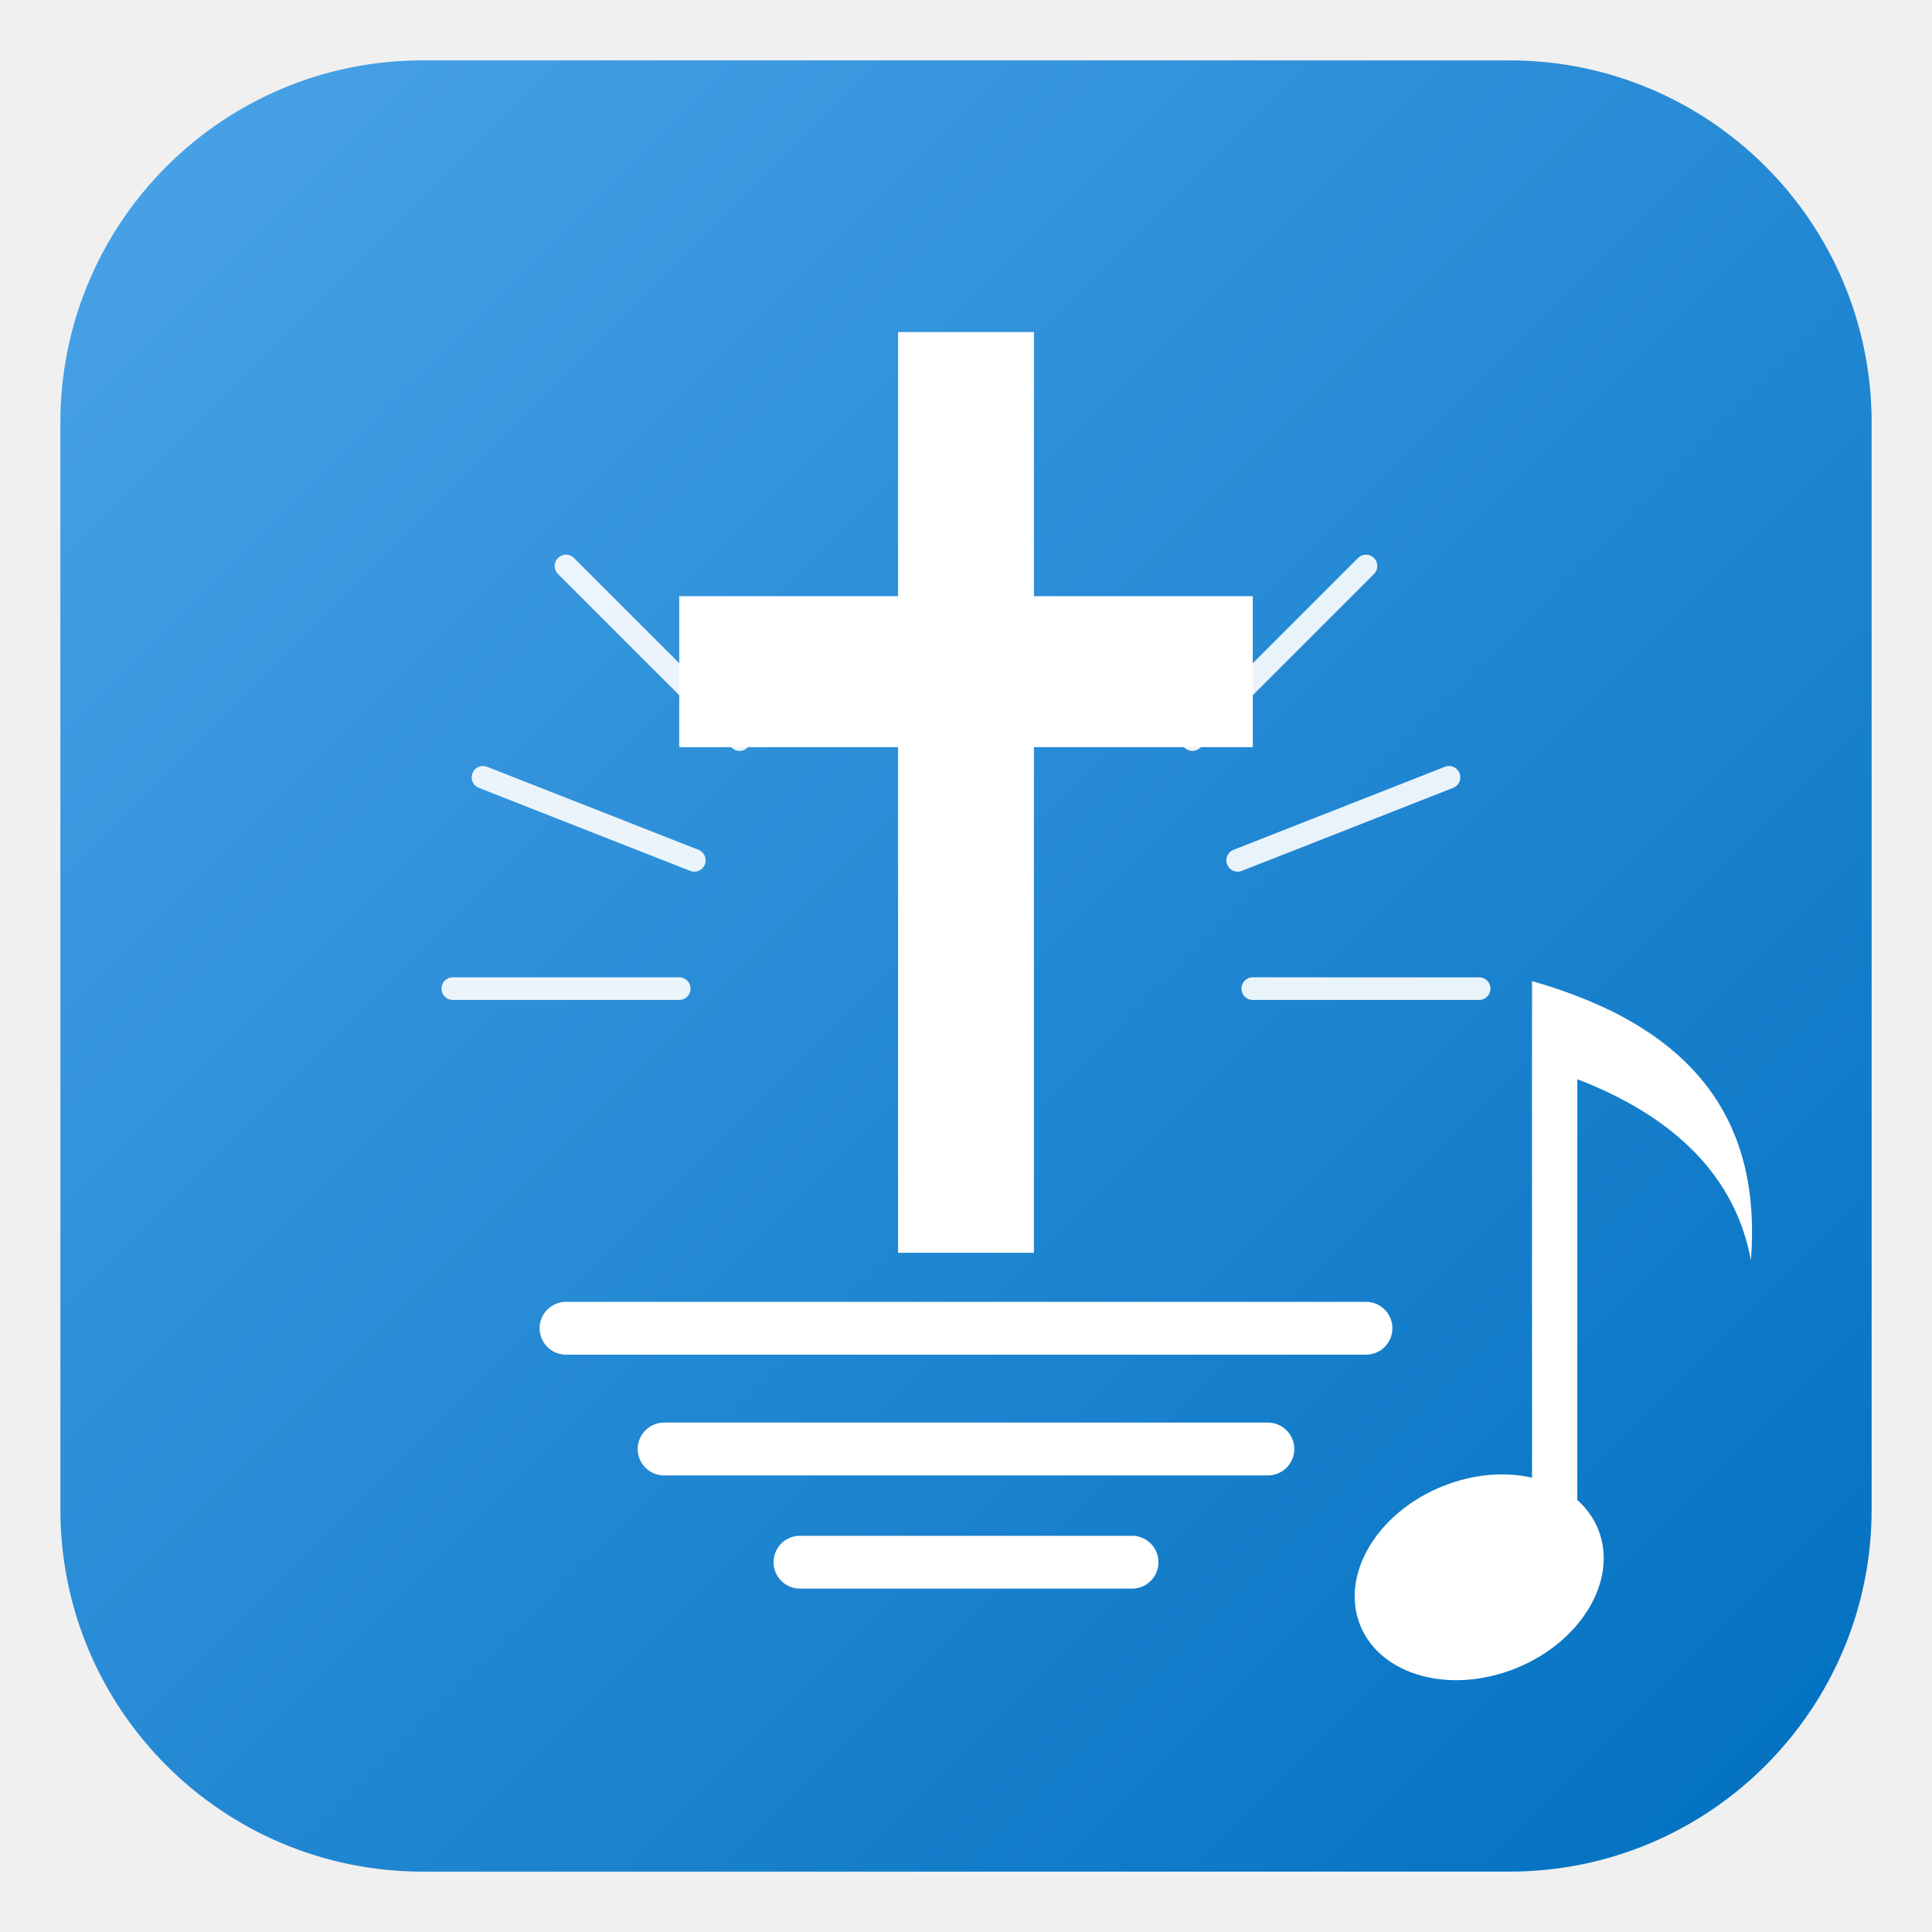
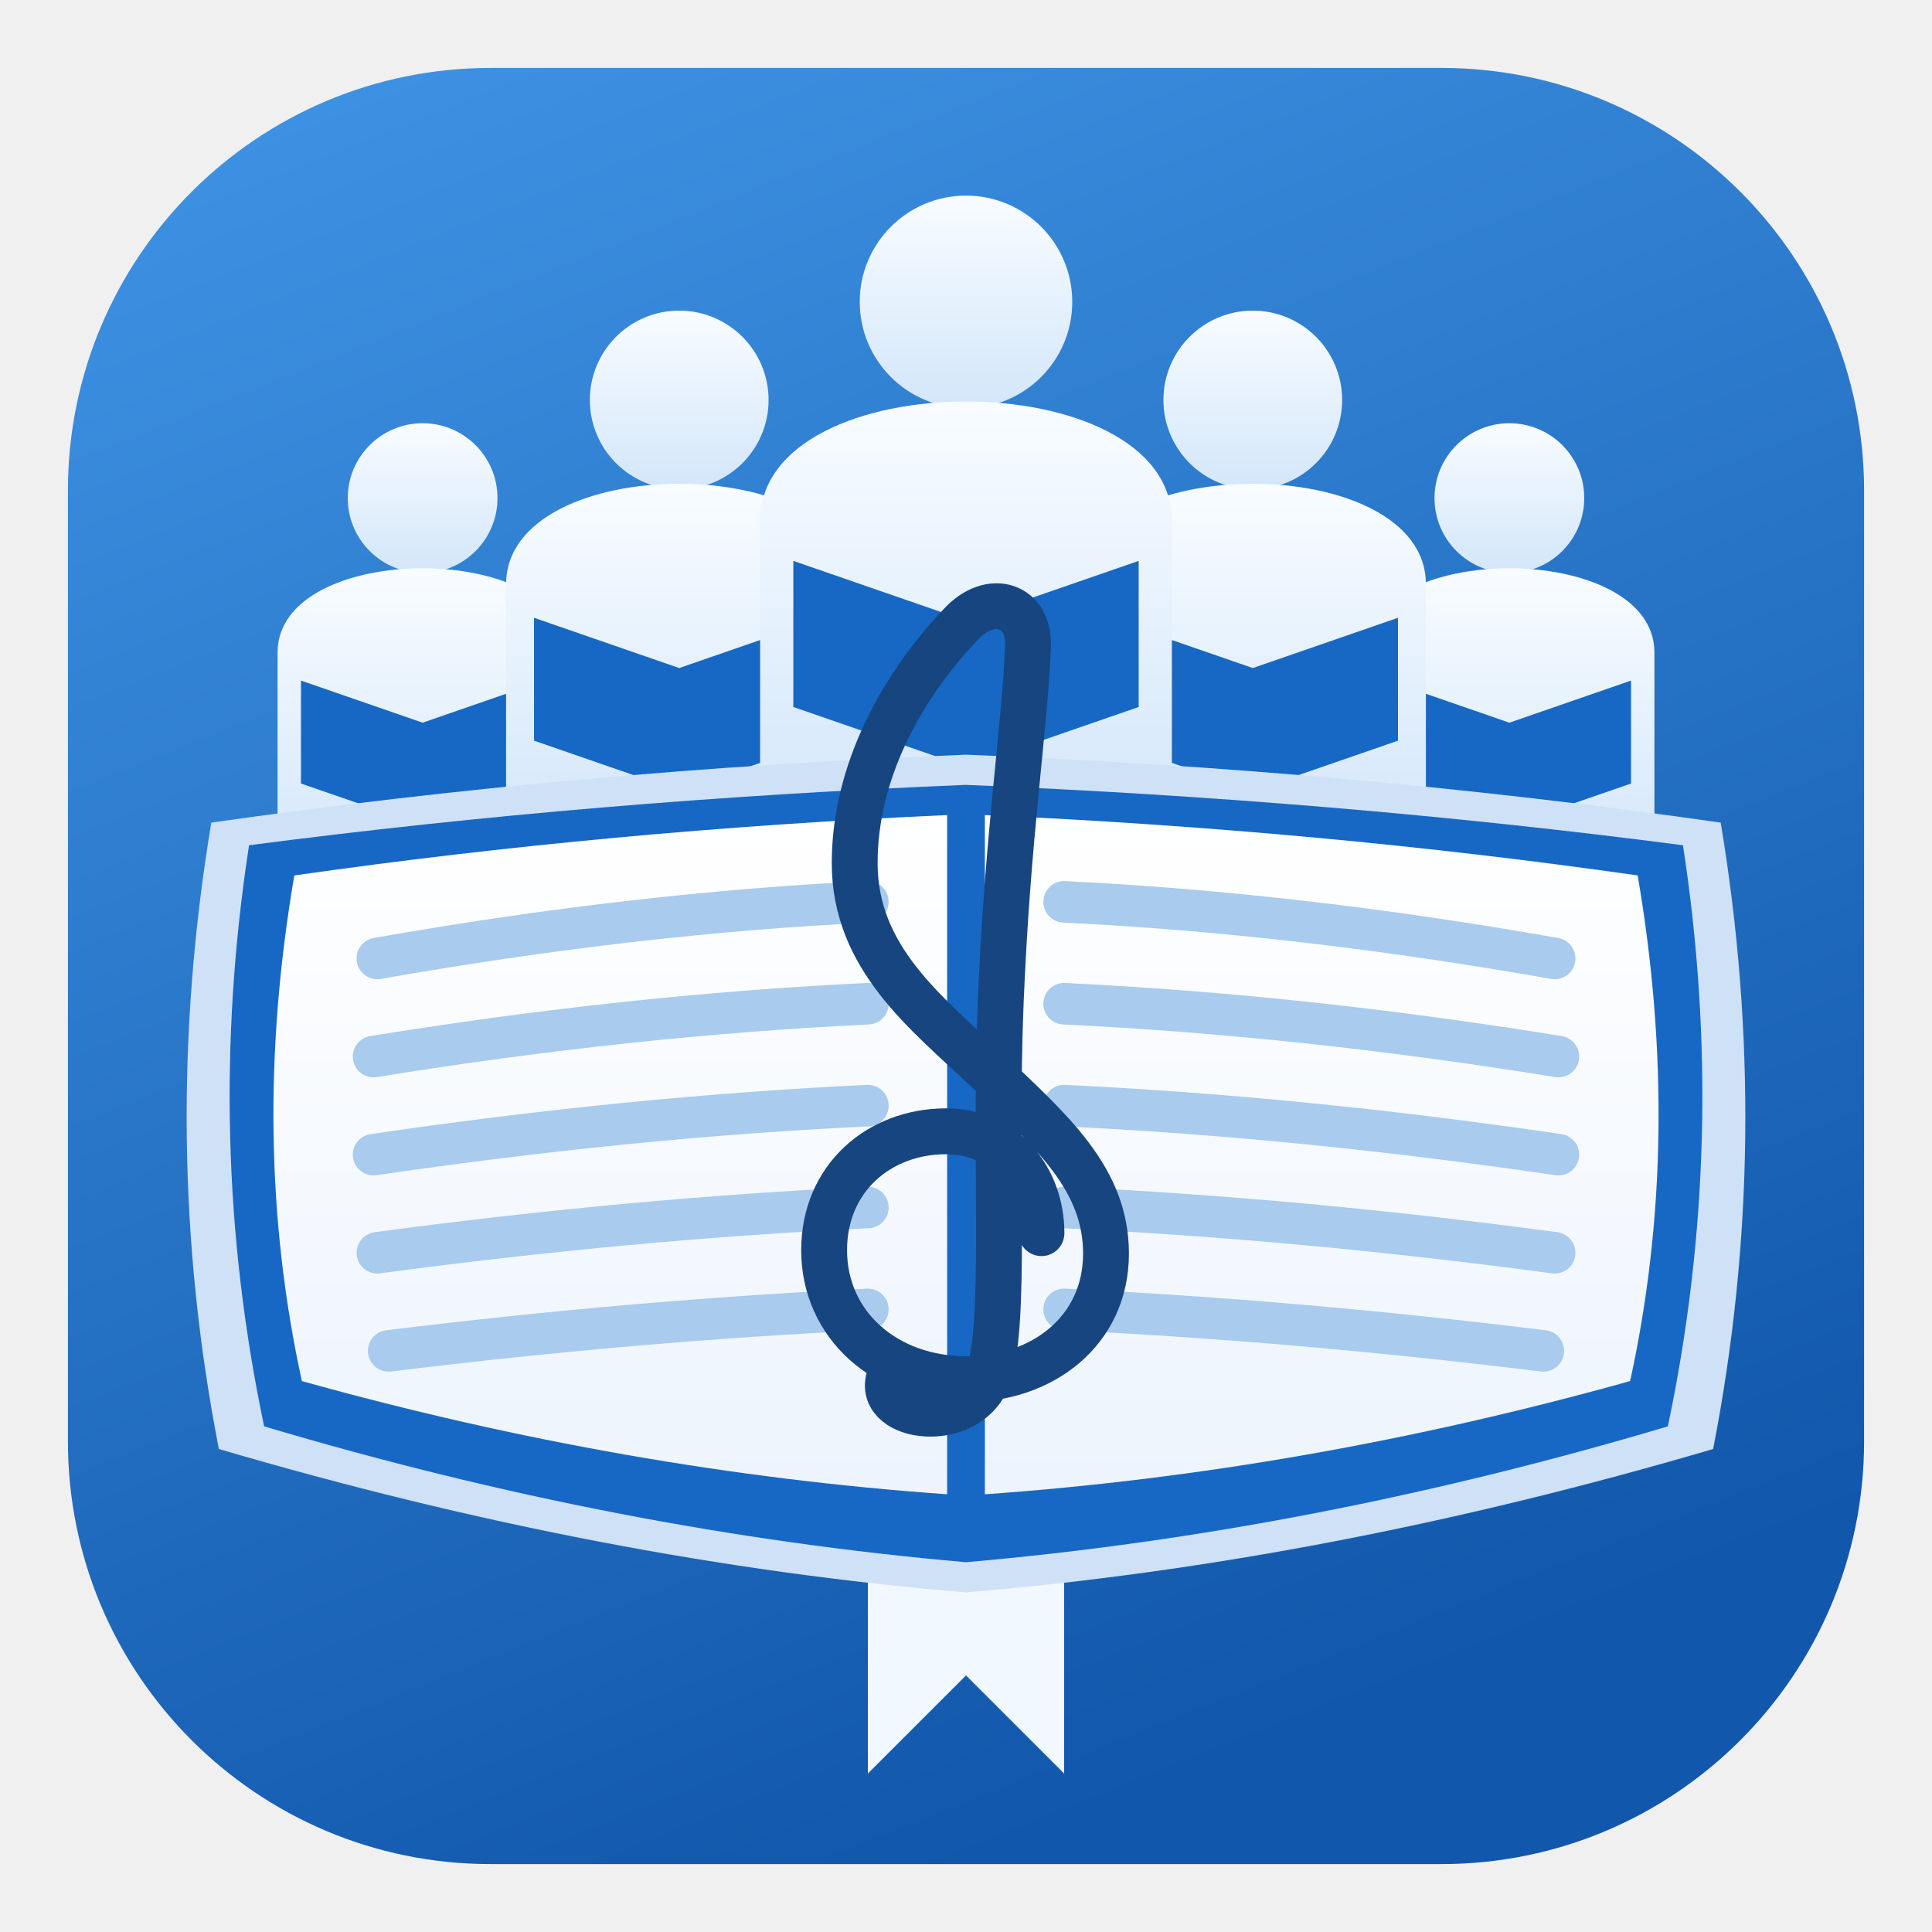
<svg xmlns="http://www.w3.org/2000/svg" viewBox="0 0 512 512" width="512" height="512">
  <defs>
-     <linearGradient id="bg" x1="0" y1="0" x2="1" y2="1">
-       <stop offset="0" stop-color="#4aa3e8" />
-       <stop offset="1" stop-color="#0070c0" />
+     <linearGradient id="bg" x1="0.1" y1="0" x2="0.5" y2="1">
+       <stop offset="0" stop-color="#3f93e4" />
+       <stop offset="1" stop-color="#1157ab" />
    </linearGradient>
+     <linearGradient id="robe" x1="0" y1="0" x2="0" y2="1">
+       <stop offset="0" stop-color="#f8fcff" />
+       <stop offset="1" stop-color="#d3e6fa" />
+     </linearGradient>
+     <linearGradient id="page" x1="0" y1="0" x2="0" y2="1">
+       <stop offset="0" stop-color="#ffffff" />
+       <stop offset="1" stop-color="#edf4fd" />
+     </linearGradient>
+     <g id="singer">
+       <circle cx="0" cy="0" r="32" fill="url(#robe)" />
+       <path d="M-62 160 L-62 66 C-62 18 62 18 62 66 L62 160 Z" fill="url(#robe)" />
+       <path d="M-52 78 L0 96 L52 78 L52 122 L0 140 L-52 122 Z" fill="#1668c4" />
+     </g>
+     <g id="bookhalf">
+       <path d="M56 218 Q42 302 58 384 Q160 414 256 422 L256 200 Q154 204 56 218 Z" fill="#cfe1f7" />
+       <path d="M66 224 Q54 302 70 378 Q164 406 256 414 L256 208 Q158 212 66 224 Z" fill="#1668c4" />
+       <path d="M78 232 Q66 302 80 366 Q166 390 251 396 L251 216 Q162 220 78 232 Z" fill="url(#page)" />
+       <g stroke="#a8cbee" stroke-width="11" stroke-linecap="round" fill="none">
+         <path d="M100 254 Q168 242 230 239" />
+         <path d="M99 280 Q167 269 230 266" />
+         <path d="M99 306 Q167 296 230 293" />
+         <path d="M100 332 Q167 323 230 320" />
+         <path d="M103 358 Q168 350 230 347" />
+       </g>
+     </g>
  </defs>
-   <rect x="16" y="16" width="480" height="480" rx="96" fill="url(#bg)" />
-   <g stroke="#fff" stroke-width="6" stroke-linecap="round" opacity=".9">
-     <line x1="196" y1="196" x2="150" y2="150" />
-     <line x1="316" y1="196" x2="362" y2="150" />
-     <line x1="184" y1="228" x2="128" y2="206" />
-     <line x1="328" y1="228" x2="384" y2="206" />
-     <line x1="180" y1="262" x2="120" y2="262" />
-     <line x1="332" y1="262" x2="392" y2="262" />
-   </g>
-   <path d="M238 88h36v70h58v40h-58v134h-36V198h-58v-40h58z" fill="#fff" />
-   <g stroke="#fff" stroke-width="14" stroke-linecap="round">
-     <line x1="150" y1="352" x2="362" y2="352" />
-     <line x1="176" y1="384" x2="336" y2="384" />
-     <line x1="212" y1="414" x2="300" y2="414" />
-   </g>
-   <g fill="#fff">
-     <ellipse cx="392" cy="418" rx="34" ry="26" transform="rotate(-22 392 418)" />
-     <path d="M418 404V286c26 10 42 26 46 48 3-38-16-62-58-74v144z" />
+   <rect x="18" y="18" width="476" height="476" rx="112" fill="url(#bg)" />
+   <use href="#singer" transform="translate(112,132) scale(0.62)" />
+   <use href="#singer" transform="translate(400,132) scale(0.62)" />
+   <use href="#singer" transform="translate(180,106) scale(0.74)" />
+   <use href="#singer" transform="translate(332,106) scale(0.74)" />
+   <use href="#singer" transform="translate(256,80) scale(0.88)" />
+   <path d="M230 384 L282 384 L282 470 L256 444 L230 470 Z" fill="#f2f8ff" />
+   <use href="#bookhalf" />
+   <use href="#bookhalf" transform="translate(512,0) scale(-1,1)" />
+   <g transform="translate(213,154) scale(0.45)" fill="none" stroke="#17457f" stroke-width="27" stroke-linecap="round" stroke-linejoin="round">
+     <path d="M50 470 C44 494 96 500 108 470              C120 440 112 344 116 248              C120 150 130 88 132 40              C134 14 110 6 92 26              C58 62 30 112 30 166              C30 222 72 254 108 288              C146 324 178 352 178 396              C178 442 140 470 96 470              C48 470 12 438 12 394              C12 352 44 324 84 324              C118 324 140 352 140 384" />
  </g>
</svg>
